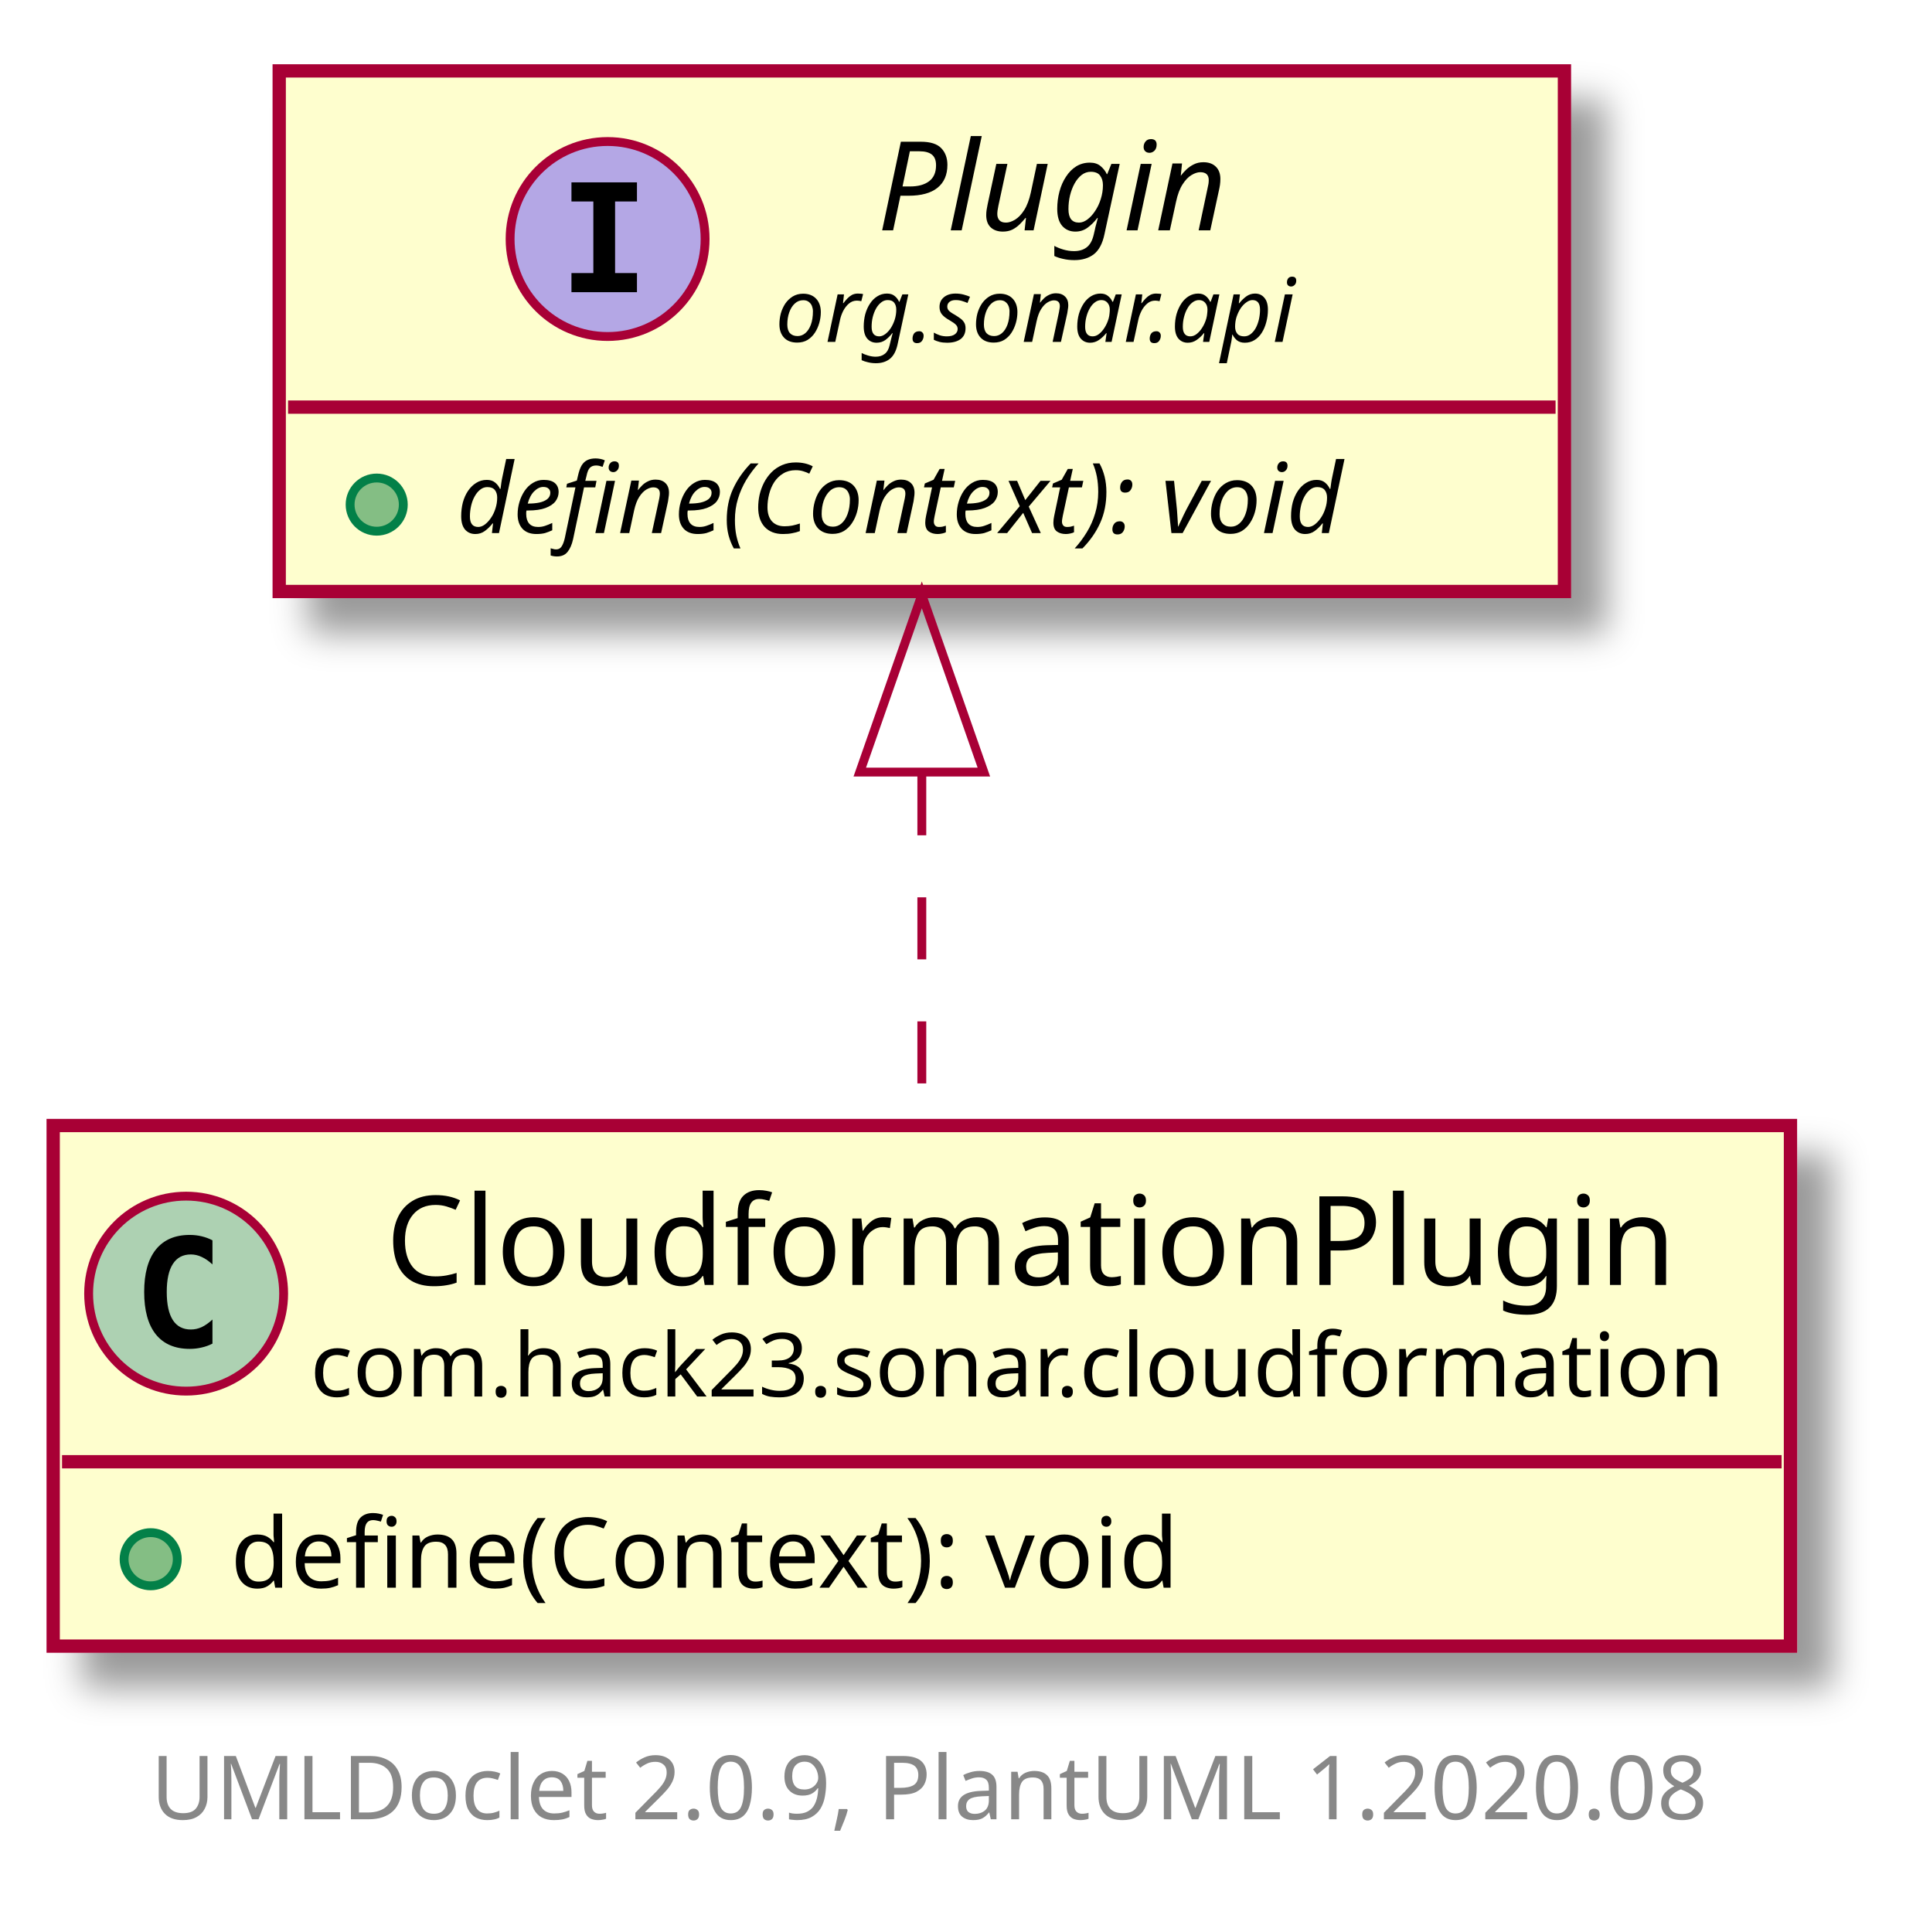
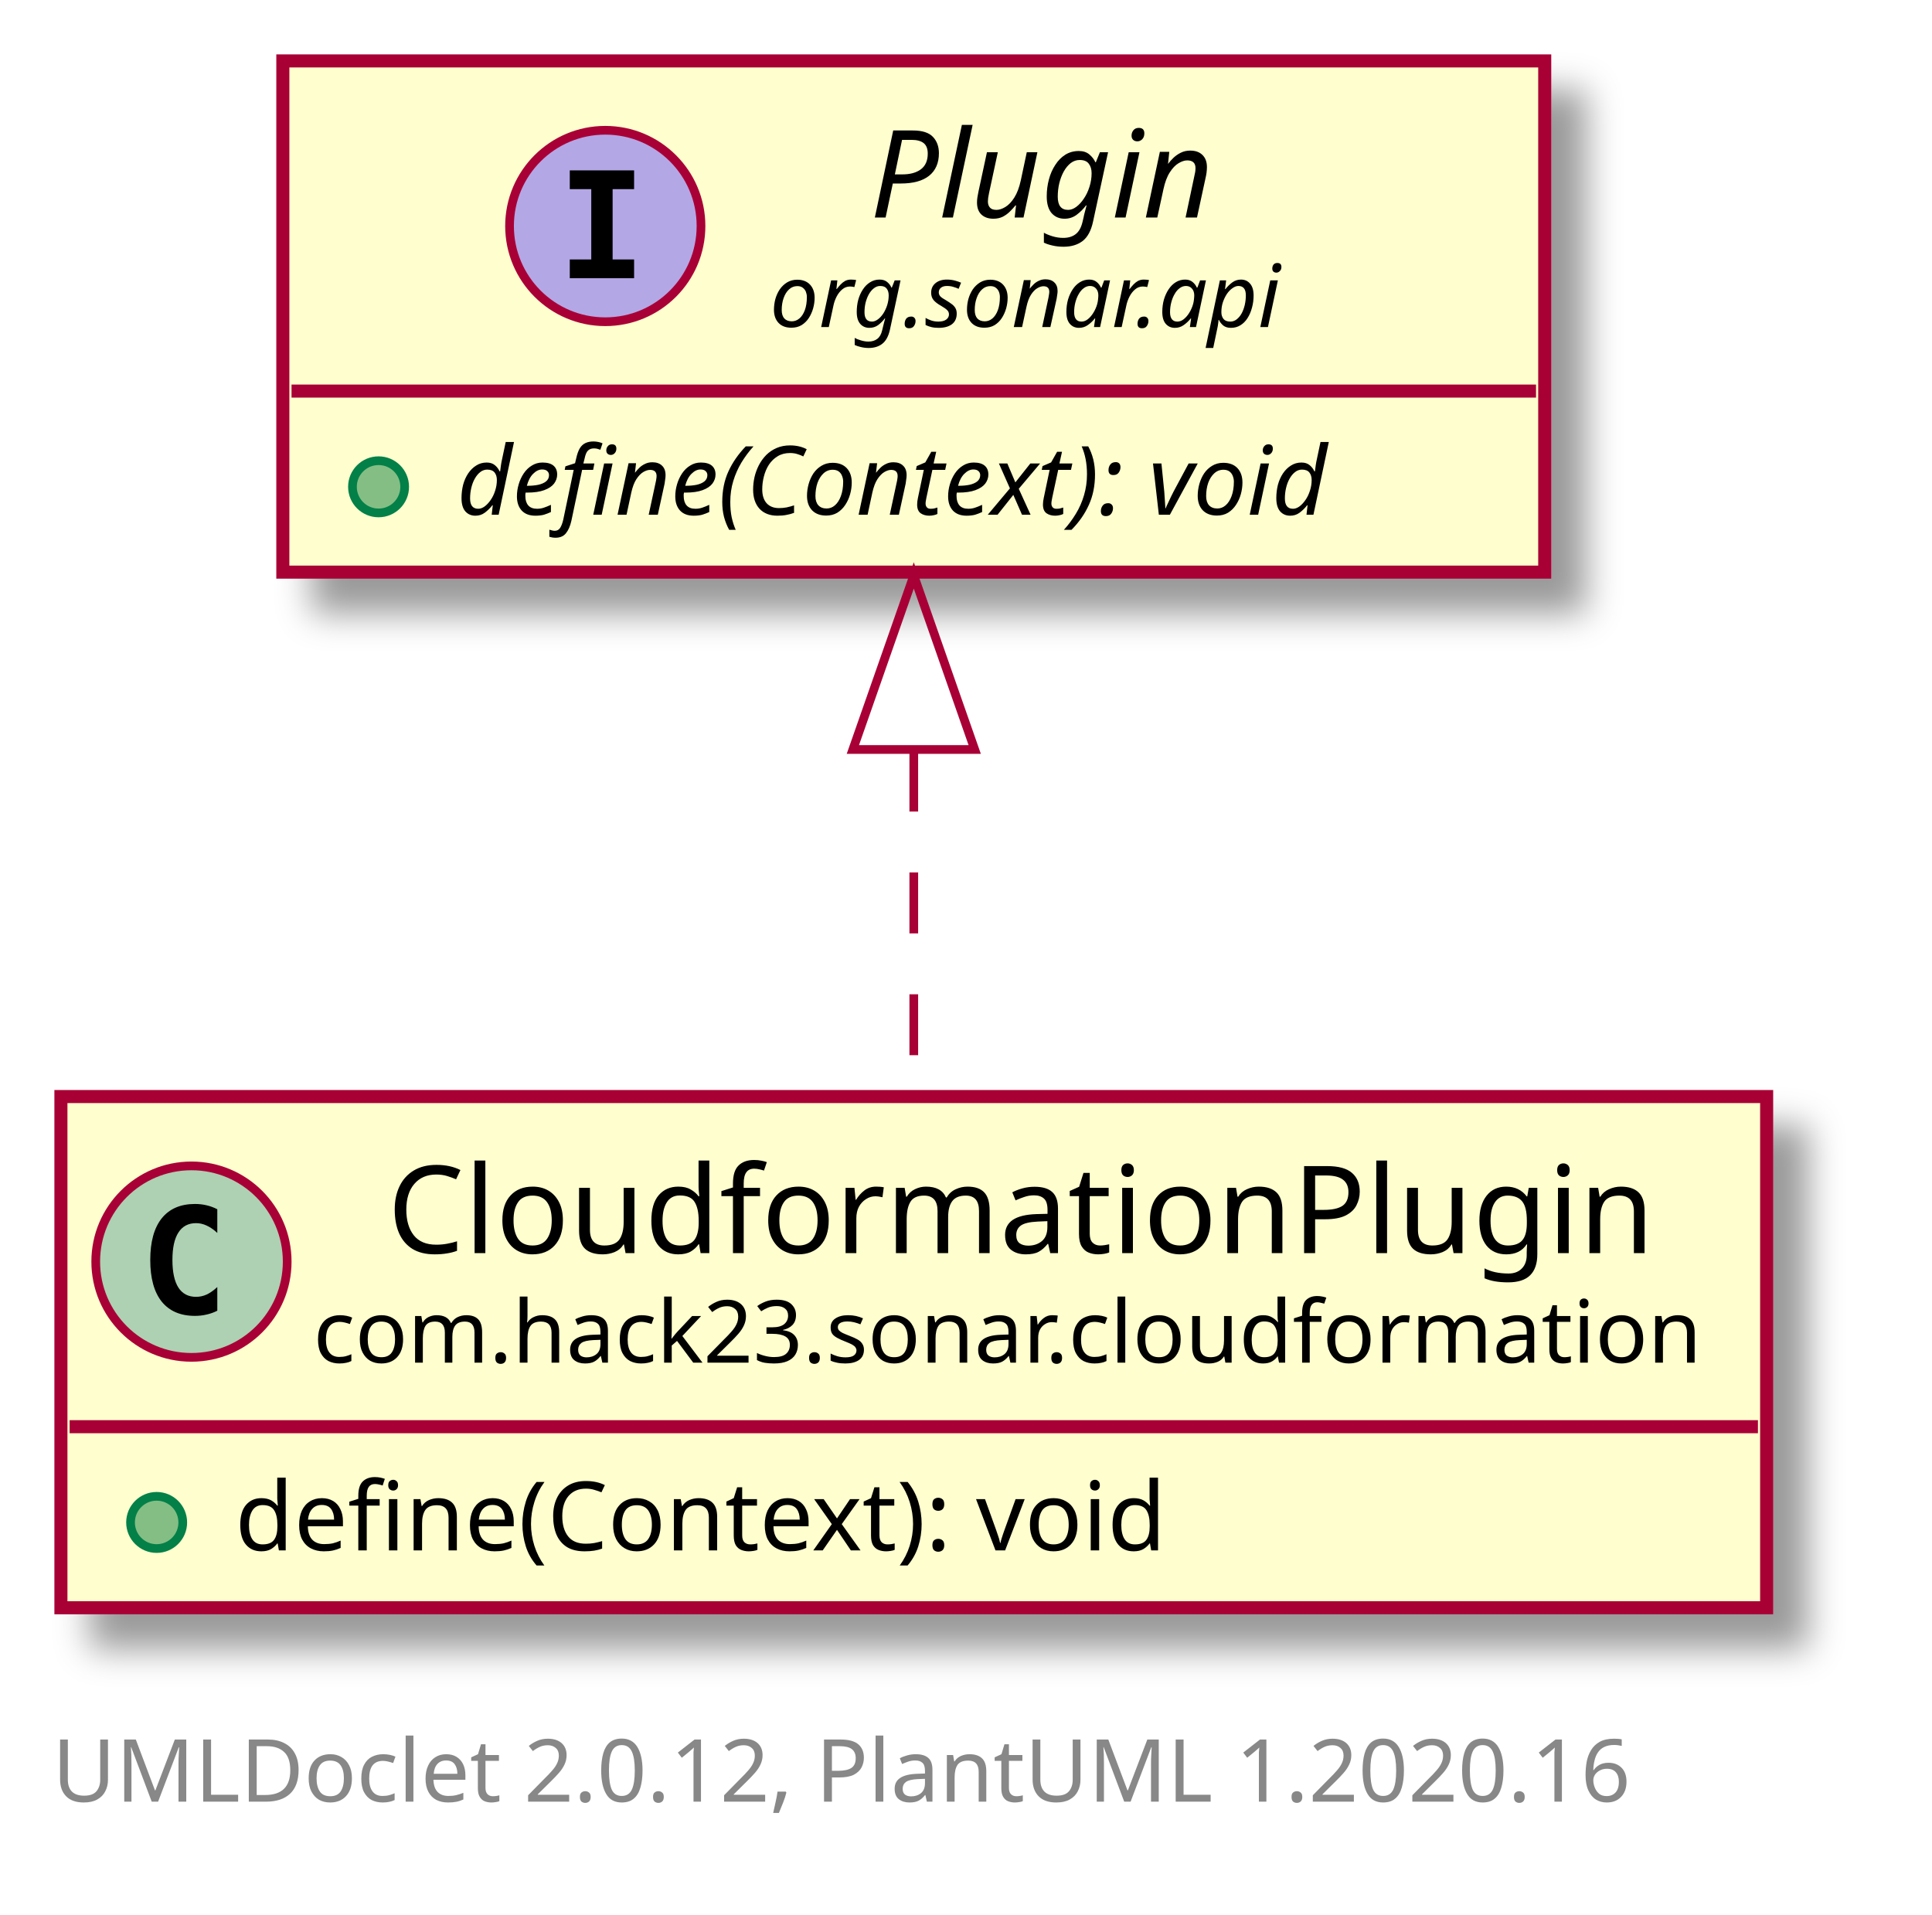
- <svg xmlns="http://www.w3.org/2000/svg" xmlns:xlink="http://www.w3.org/1999/xlink" contentScriptType="application/ecmascript" contentStyleType="text/css" height="218px" preserveAspectRatio="none" style="width:215px;height:218px;" version="1.1" viewBox="0 0 215 218" width="215px" zoomAndPan="magnify">
+ <svg xmlns="http://www.w3.org/2000/svg" xmlns:xlink="http://www.w3.org/1999/xlink" contentScriptType="application/ecmascript" contentStyleType="text/css" height="220px" preserveAspectRatio="none" style="width:222px;height:220px;" version="1.1" viewBox="0 0 222 220" width="222px" zoomAndPan="magnify">
  <defs>
-     <filter height="300%" id="f1ep4xkhquacmi" width="300%" x="-1" y="-1">
+     <filter height="300%" id="f1kytttpfidrzx" width="300%" x="-1" y="-1">
      <feGaussianBlur result="blurOut" stdDeviation="2.0" />
      <feColorMatrix in="blurOut" result="blurOut2" type="matrix" values="0 0 0 0 0 0 0 0 0 0 0 0 0 0 0 0 0 0 .4 0" />
      <feOffset dx="4.0" dy="4.0" in="blurOut2" result="blurOut3" />
      <feBlend in="SourceGraphic" in2="blurOut3" mode="normal" />
    </filter>
  </defs>
  <g>
    <a href="CloudformationPlugin.html" target="_top" title="CloudformationPlugin.html" xlink:actuate="onRequest" xlink:href="CloudformationPlugin.html" xlink:show="new" xlink:title="CloudformationPlugin.html" xlink:type="simple">
-       <rect fill="#FEFECE" filter="url(#f1ep4xkhquacmi)" height="58.742" id="com.hack23.sonar.cloudformation.CloudformationPlugin" style="stroke: #A80036; stroke-width: 1.5;" width="196" x="6" y="127" />
-       <ellipse cx="21" cy="145.969" fill="#ADD1B2" rx="11" ry="11" style="stroke: #A80036; stroke-width: 1.0;" />
-       <path d="M23.969,151.609 Q23.391,151.906 22.75,152.047 Q22.109,152.203 21.406,152.203 Q18.906,152.203 17.578,150.562 Q16.266,148.906 16.266,145.781 Q16.266,142.656 17.578,141 Q18.906,139.344 21.406,139.344 Q22.109,139.344 22.75,139.5 Q23.406,139.656 23.969,139.953 L23.969,142.672 Q23.344,142.094 22.75,141.828 Q22.156,141.547 21.531,141.547 Q20.188,141.547 19.5,142.625 Q18.812,143.688 18.812,145.781 Q18.812,147.875 19.5,148.953 Q20.188,150.016 21.531,150.016 Q22.156,150.016 22.75,149.75 Q23.344,149.469 23.969,148.891 L23.969,151.609 Z " />
-       <text fill="#000000" font-family="sans-serif" font-size="14" lengthAdjust="spacingAndGlyphs" textLength="147" x="43.5" y="144.995">CloudformationPlugin</text>
-       <text fill="#000000" font-family="sans-serif" font-size="10" lengthAdjust="spacingAndGlyphs" textLength="164" x="35" y="157.579">com.hack23.sonar.cloudformation</text>
-       <line style="stroke: #A80036; stroke-width: 1.5;" x1="7" x2="201" y1="164.938" y2="164.938" />
-       <ellipse cx="17" cy="175.938" fill="#84BE84" rx="3" ry="3" style="stroke: #038048; stroke-width: 1.0;" />
-       <text fill="#000000" font-family="sans-serif" font-size="11" lengthAdjust="spacingAndGlyphs" textLength="117" x="26" y="179.148">define(Context): void</text>
+       <rect codeLine="5" fill="#FEFECE" filter="url(#f1kytttpfidrzx)" height="58.742" id="com.hack23.sonar.cloudformation.CloudformationPlugin" style="stroke: #A80036; stroke-width: 1.5;" width="196" x="7" y="126" />
+       <ellipse cx="22" cy="144.969" fill="#ADD1B2" rx="11" ry="11" style="stroke: #A80036; stroke-width: 1.0;" />
+       <path d="M24.969,150.609 Q24.391,150.906 23.75,151.047 Q23.109,151.203 22.406,151.203 Q19.906,151.203 18.578,149.562 Q17.266,147.906 17.266,144.781 Q17.266,141.656 18.578,140 Q19.906,138.344 22.406,138.344 Q23.109,138.344 23.75,138.5 Q24.406,138.656 24.969,138.953 L24.969,141.672 Q24.344,141.094 23.75,140.828 Q23.156,140.547 22.531,140.547 Q21.188,140.547 20.5,141.625 Q19.812,142.688 19.812,144.781 Q19.812,146.875 20.5,147.953 Q21.188,149.016 22.531,149.016 Q23.156,149.016 23.75,148.75 Q24.344,148.469 24.969,147.891 L24.969,150.609 Z " />
+       <text fill="#000000" font-family="sans-serif" font-size="14" lengthAdjust="spacingAndGlyphs" textLength="147" x="44.5" y="143.995">CloudformationPlugin</text>
+       <text fill="#000000" font-family="sans-serif" font-size="10" lengthAdjust="spacingAndGlyphs" textLength="164" x="36" y="156.579">com.hack23.sonar.cloudformation</text>
+       <line style="stroke: #A80036; stroke-width: 1.5;" x1="8" x2="202" y1="163.938" y2="163.938" />
+       <ellipse cx="18" cy="174.938" fill="#84BE84" rx="3" ry="3" style="stroke: #038048; stroke-width: 1.0;" />
+       <text fill="#000000" font-family="sans-serif" font-size="11" lengthAdjust="spacingAndGlyphs" textLength="117" x="27" y="178.148">define(Context): void</text>
    </a>
-     <rect fill="#FEFECE" filter="url(#f1ep4xkhquacmi)" height="58.742" id="org.sonar.api.Plugin" style="stroke: #A80036; stroke-width: 1.5;" width="145" x="31.5" y="8" />
-     <ellipse cx="68.55" cy="26.969" fill="#B4A7E5" rx="11" ry="11" style="stroke: #A80036; stroke-width: 1.0;" />
-     <path d="M64.472,22.734 L64.472,20.578 L71.862,20.578 L71.862,22.734 L69.394,22.734 L69.394,30.812 L71.862,30.812 L71.862,32.969 L64.472,32.969 L64.472,30.812 L66.941,30.812 L66.941,22.734 L64.472,22.734 Z " />
-     <text fill="#000000" font-family="sans-serif" font-size="14" font-style="italic" lengthAdjust="spacingAndGlyphs" textLength="41" x="98.95" y="25.995">Plugin</text>
-     <text fill="#000000" font-family="sans-serif" font-size="10" font-style="italic" lengthAdjust="spacingAndGlyphs" textLength="64" x="87.45" y="38.579">org.sonar.api</text>
-     <line style="stroke: #A80036; stroke-width: 1.5;" x1="32.5" x2="175.5" y1="45.938" y2="45.938" />
-     <ellipse cx="42.5" cy="56.938" fill="#84BE84" rx="3" ry="3" style="stroke: #038048; stroke-width: 1.0;" />
-     <text fill="#000000" font-family="sans-serif" font-size="11" font-style="italic" lengthAdjust="spacingAndGlyphs" textLength="119" x="51.5" y="60.148">define(Context): void</text>
-     <path d="M104,87.25 C104,100.7 104,114.86 104,126.77 " fill="none" id="org.sonar.api.Plugin&lt;-com.hack23.sonar.cloudformation.CloudformationPlugin" style="stroke: #A80036; stroke-width: 1.0; stroke-dasharray: 7.0,7.0;" />
-     <polygon fill="none" points="97,87.12,104,67.12,111,87.12,97,87.12" style="stroke: #A80036; stroke-width: 1.0;" />
-     <text fill="#888888" font-family="sans-serif" font-size="10" lengthAdjust="spacingAndGlyphs" textLength="186" x="17" y="205.282">UMLDoclet 2.0.9, PlantUML 1.2020.08</text>
+     <rect codeLine="9" fill="#FEFECE" filter="url(#f1kytttpfidrzx)" height="58.742" id="org.sonar.api.Plugin" style="stroke: #A80036; stroke-width: 1.5;" width="145" x="32.5" y="7" />
+     <ellipse cx="69.55" cy="25.969" fill="#B4A7E5" rx="11" ry="11" style="stroke: #A80036; stroke-width: 1.0;" />
+     <path d="M65.472,21.734 L65.472,19.578 L72.862,19.578 L72.862,21.734 L70.394,21.734 L70.394,29.812 L72.862,29.812 L72.862,31.969 L65.472,31.969 L65.472,29.812 L67.941,29.812 L67.941,21.734 L65.472,21.734 Z " />
+     <text fill="#000000" font-family="sans-serif" font-size="14" font-style="italic" lengthAdjust="spacingAndGlyphs" textLength="41" x="99.95" y="24.995">Plugin</text>
+     <text fill="#000000" font-family="sans-serif" font-size="10" font-style="italic" lengthAdjust="spacingAndGlyphs" textLength="64" x="88.45" y="37.579">org.sonar.api</text>
+     <line style="stroke: #A80036; stroke-width: 1.5;" x1="33.5" x2="176.5" y1="44.938" y2="44.938" />
+     <ellipse cx="43.5" cy="55.938" fill="#84BE84" rx="3" ry="3" style="stroke: #038048; stroke-width: 1.0;" />
+     <text fill="#000000" font-family="sans-serif" font-size="11" font-style="italic" lengthAdjust="spacingAndGlyphs" textLength="119" x="52.5" y="59.148">define(Context): void</text>
+     <path codeLine="13" d="M105,86.25 C105,99.7 105,113.86 105,125.77 " fill="none" id="org.sonar.api.Plugin-backto-com.hack23.sonar.cloudformation.CloudformationPlugin" style="stroke: #A80036; stroke-width: 1.0; stroke-dasharray: 7.0,7.0;" />
+     <polygon fill="none" points="98,86.12,105,66.12,112,86.12,98,86.12" style="stroke: #A80036; stroke-width: 1.0;" />
+     <text fill="#888888" font-family="sans-serif" font-size="10" lengthAdjust="spacingAndGlyphs" textLength="192" x="6" y="207.024">UMLDoclet 2.0.12, PlantUML 1.2020.16</text>
  </g>
</svg>
